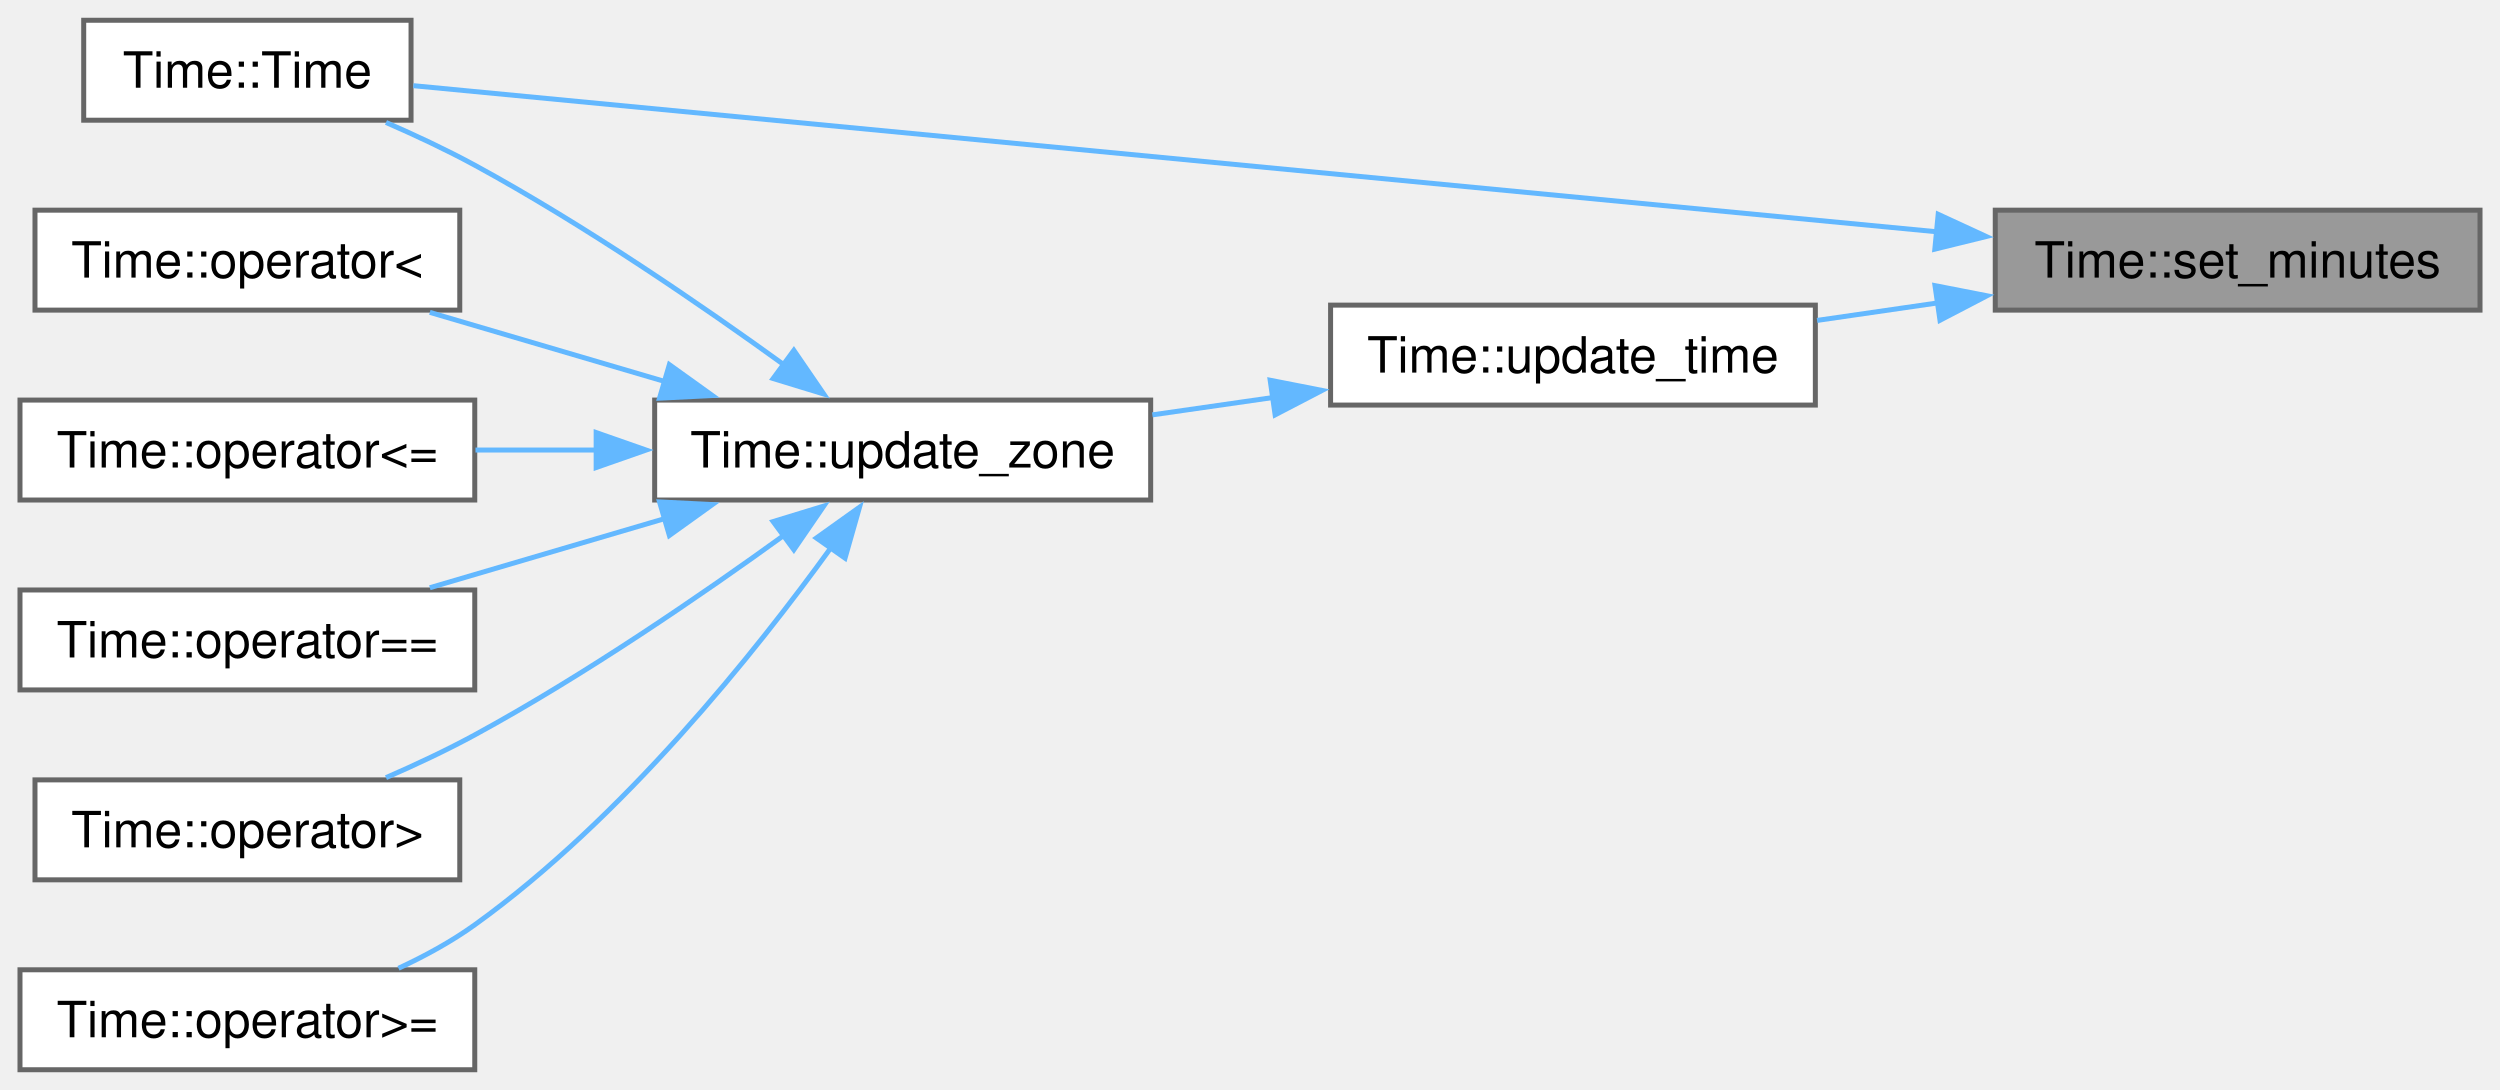
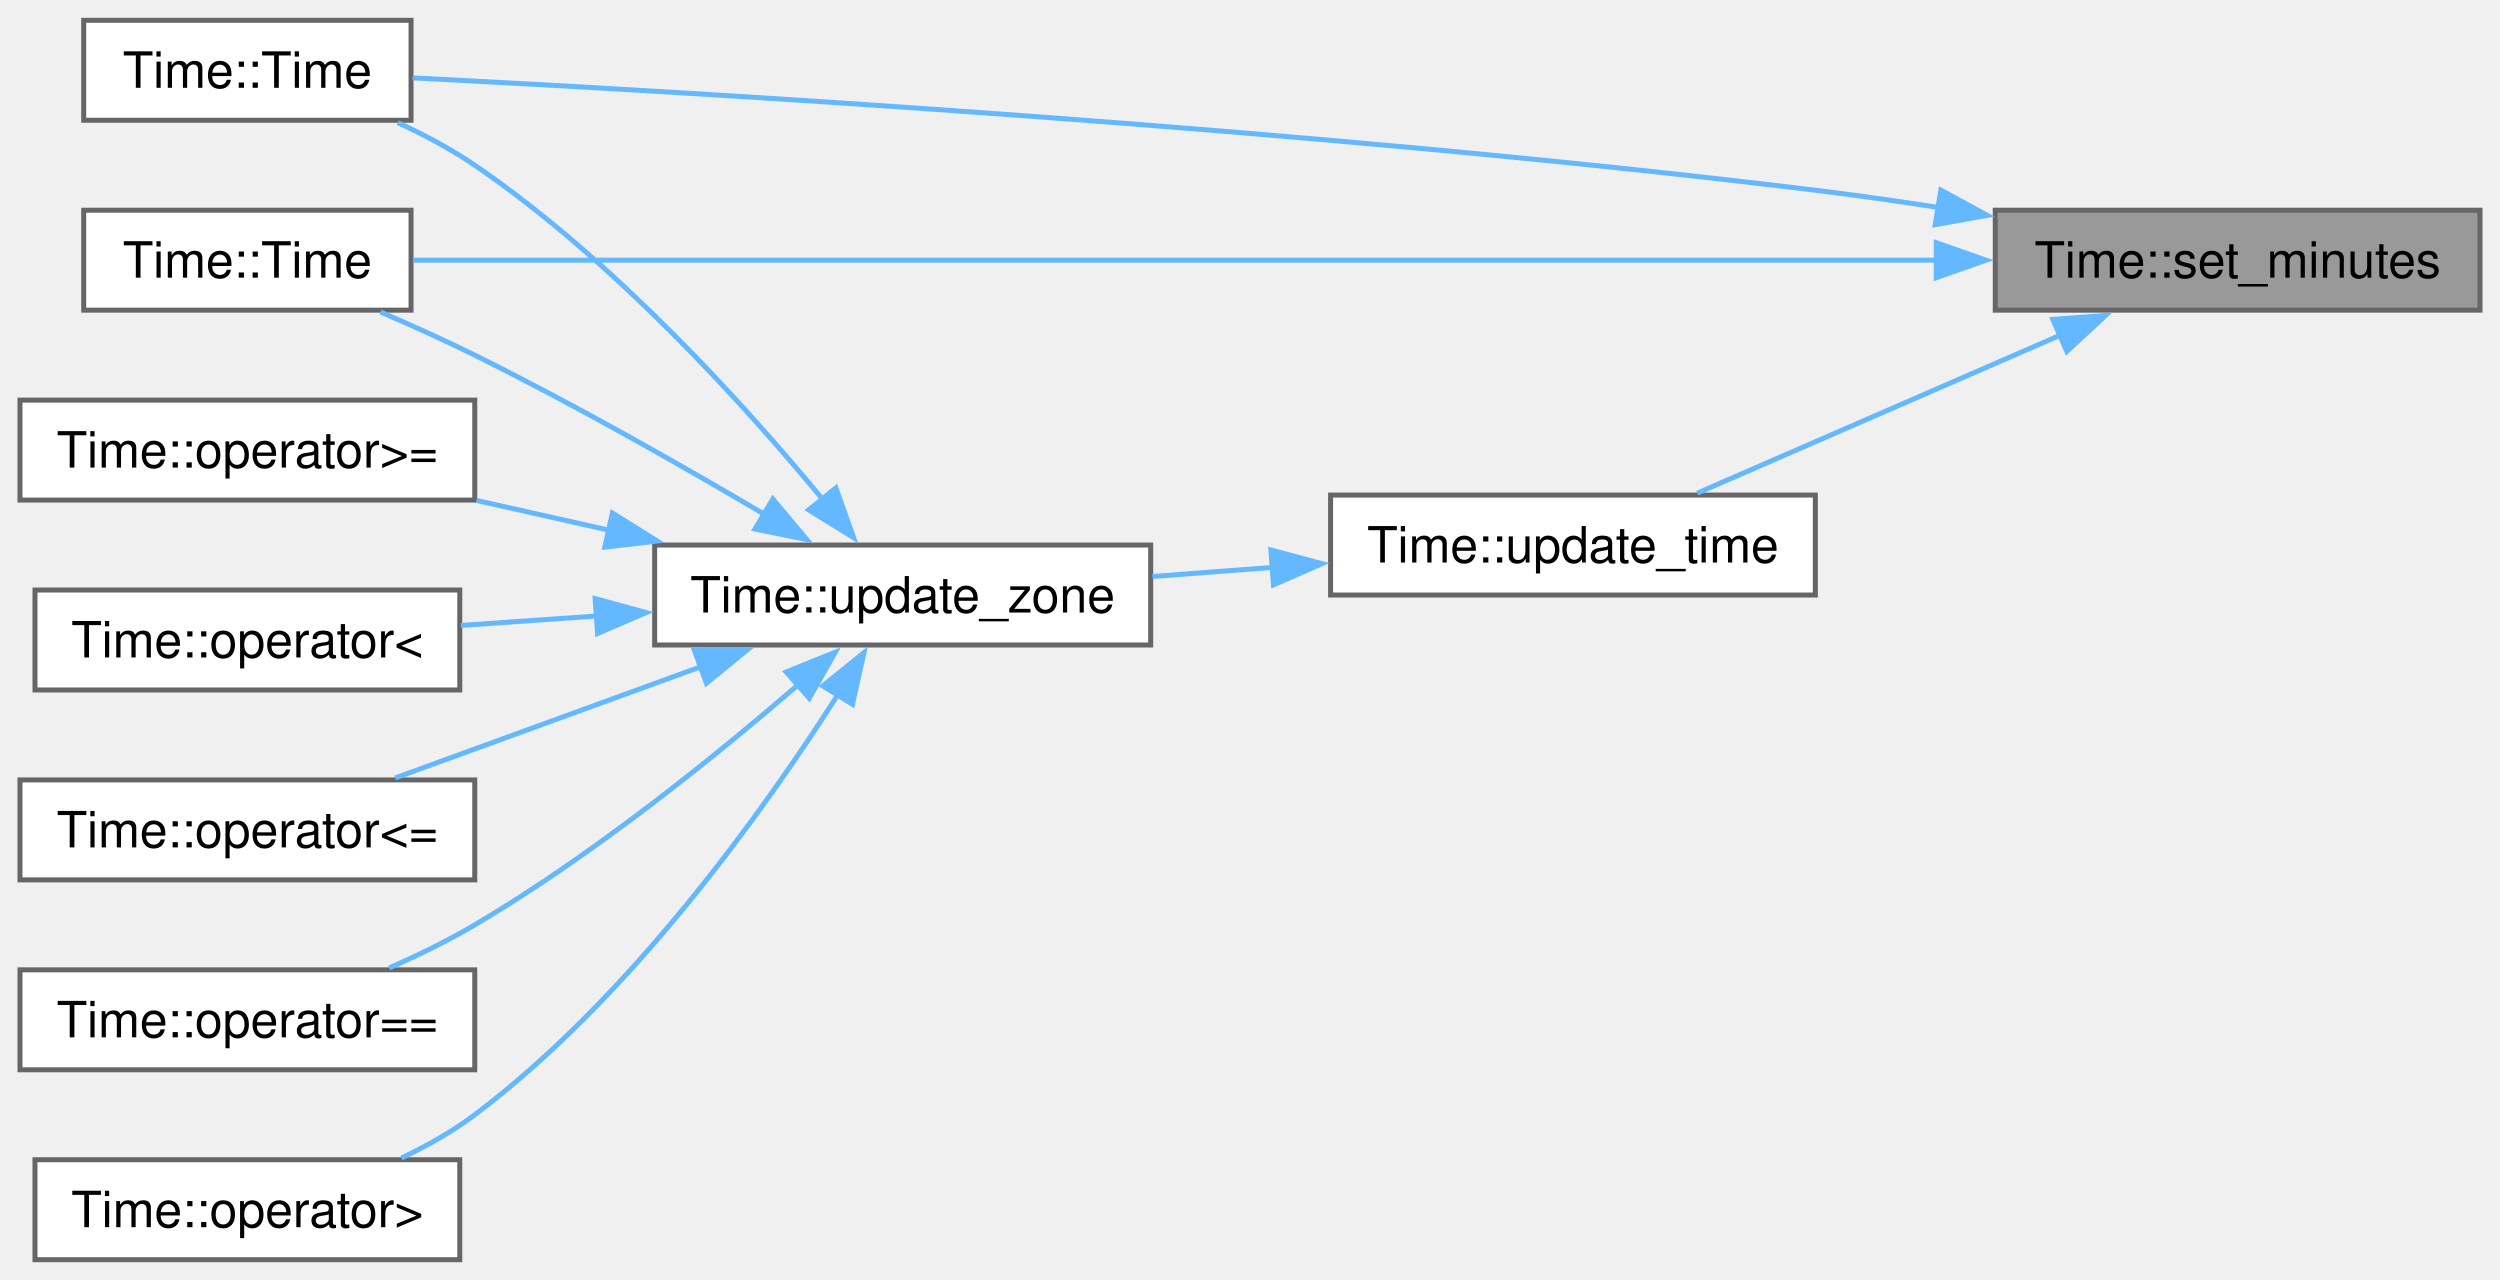
- <svg xmlns="http://www.w3.org/2000/svg" xmlns:xlink="http://www.w3.org/1999/xlink" width="500pt" height="218pt" viewBox="0.00 0.00 500.25 218.00">
-   <g id="graph0" class="graph" transform="scale(1 1) rotate(0) translate(4 214)">
+ <svg xmlns="http://www.w3.org/2000/svg" xmlns:xlink="http://www.w3.org/1999/xlink" width="500pt" height="256pt" viewBox="0.00 0.00 500.25 256.00">
+   <g id="graph0" class="graph" transform="scale(1 1) rotate(0) translate(4 252)">
    <g id="Node000001" class="node">
      <g id="a_Node000001">
        <a xlink:title="Sets the minutes of the time.">
-           <polygon fill="#999999" stroke="#666666" points="492.25,-172 395.25,-172 395.25,-152 492.25,-152 492.25,-172" />
-           <text text-anchor="middle" x="443.75" y="-158.5" font-family="Helvetica,sans-Serif" font-size="10.00">Time::set_minutes</text>
+           <polygon fill="#999999" stroke="#666666" points="492.25,-210 395.25,-210 395.25,-190 492.25,-190 492.25,-210" />
+           <text text-anchor="middle" x="443.75" y="-196.5" font-family="Helvetica,sans-Serif" font-size="10.00">Time::set_minutes</text>
        </a>
      </g>
    </g>
    <g id="Node000002" class="node">
      <g id="a_Node000002">
+         <a xlink:href="class_time.html#a1f3ef09473068d4fabab7194731522ff" target="_top" xlink:title="Constructs a Time from a string representation of the time.">
+           <polygon fill="white" stroke="#666666" points="78.25,-248 12.75,-248 12.75,-228 78.25,-228 78.25,-248" />
+           <text text-anchor="middle" x="45.5" y="-234.5" font-family="Helvetica,sans-Serif" font-size="10.00">Time::Time</text>
+         </a>
+       </g>
+     </g>
+     <g id="edge1_Node000001_Node000002" class="edge">
+       <g id="a_edge1_Node000001_Node000002">
+         <a xlink:title=" ">
+           <path fill="none" stroke="#63b8ff" d="M384,-210.53C375.71,-211.82 367.27,-213.02 359.25,-214 257.08,-226.46 135.31,-233.6 78.56,-236.49" />
+           <polygon fill="#63b8ff" stroke="#63b8ff" points="384.36,-214.02 393.67,-208.97 383.24,-207.11 384.36,-214.02" />
+         </a>
+       </g>
+     </g>
+     <g id="Node000003" class="node">
+       <g id="a_Node000003">
        <a xlink:href="class_time.html#af188ac5c1b6cb0bd774b761f0bfdc3bd" target="_top" xlink:title="Constructs a Time from hours, minutes, and seconds.">
          <polygon fill="white" stroke="#666666" points="78.25,-210 12.75,-210 12.75,-190 78.25,-190 78.25,-210" />
          <text text-anchor="middle" x="45.5" y="-196.5" font-family="Helvetica,sans-Serif" font-size="10.00">Time::Time</text>
        </a>
      </g>
    </g>
-     <g id="edge1_Node000001_Node000002" class="edge">
-       <g id="a_edge1_Node000001_Node000002">
+     <g id="edge2_Node000001_Node000003" class="edge">
+       <g id="a_edge2_Node000001_Node000003">
        <a xlink:title=" ">
-           <path fill="none" stroke="#63b8ff" d="M383.7,-167.66C298.83,-175.8 145.27,-190.53 78.71,-196.91" />
-           <polygon fill="#63b8ff" stroke="#63b8ff" points="383.83,-171.17 393.45,-166.73 383.16,-164.2 383.83,-171.17" />
+           <path fill="none" stroke="#63b8ff" d="M383.44,-200C298.52,-200 145.2,-200 78.71,-200" />
+           <polygon fill="#63b8ff" stroke="#63b8ff" points="383.44,-203.5 393.44,-200 383.44,-196.5 383.44,-203.5" />
        </a>
      </g>
    </g>
-     <g id="Node000003" class="node">
-       <g id="a_Node000003">
+     <g id="Node000004" class="node">
+       <g id="a_Node000004">
        <a xlink:href="class_time.html#a6a854d886badd1e186efeb6cbd757857" target="_top" xlink:title="Updates the time based on intervals of 15 minutes.">
          <polygon fill="white" stroke="#666666" points="359.25,-153 262.25,-153 262.25,-133 359.25,-133 359.25,-153" />
          <text text-anchor="middle" x="310.75" y="-139.5" font-family="Helvetica,sans-Serif" font-size="10.00">Time::update_time</text>
        </a>
      </g>
    </g>
-     <g id="edge2_Node000001_Node000003" class="edge">
-       <g id="a_edge2_Node000001_Node000003">
+     <g id="edge3_Node000001_Node000004" class="edge">
+       <g id="a_edge3_Node000001_Node000004">
        <a xlink:title=" ">
-           <path fill="none" stroke="#63b8ff" d="M383.78,-153.45C375.69,-152.27 367.46,-151.08 359.6,-149.94" />
-           <polygon fill="#63b8ff" stroke="#63b8ff" points="383.19,-156.9 393.59,-154.87 384.19,-149.97 383.19,-156.9" />
-         </a>
-       </g>
-     </g>
-     <g id="Node000004" class="node">
-       <g id="a_Node000004">
-         <a xlink:href="class_time.html#a9ef9536d0f26494fbaf22d9c15972c4e" target="_top" xlink:title="Updates the time zone.">
-           <polygon fill="white" stroke="#666666" points="226.25,-134 127,-134 127,-114 226.25,-114 226.25,-134" />
-           <text text-anchor="middle" x="176.62" y="-120.5" font-family="Helvetica,sans-Serif" font-size="10.00">Time::update_zone</text>
-         </a>
-       </g>
-     </g>
-     <g id="edge3_Node000003_Node000004" class="edge">
-       <g id="a_edge3_Node000003_Node000004">
-         <a xlink:title=" ">
-           <path fill="none" stroke="#63b8ff" d="M250.77,-134.52C242.69,-133.36 234.47,-132.17 226.59,-131.04" />
-           <polygon fill="#63b8ff" stroke="#63b8ff" points="250.16,-137.97 260.55,-135.93 251.15,-131.04 250.16,-137.97" />
-         </a>
-       </g>
-     </g>
-     <g id="edge9_Node000004_Node000002" class="edge">
-       <g id="a_edge9_Node000004_Node000002">
-         <a xlink:title=" ">
-           <path fill="none" stroke="#63b8ff" d="M153.12,-140.88C136.48,-152.92 112.98,-169.04 91,-181 85.39,-184.05 79.19,-186.96 73.24,-189.55" />
-           <polygon fill="#63b8ff" stroke="#63b8ff" points="154.85,-143.95 160.84,-135.21 150.7,-138.31 154.85,-143.95" />
+           <path fill="none" stroke="#63b8ff" d="M408.4,-185.06C385.51,-175.09 355.98,-162.25 335.63,-153.39" />
+           <polygon fill="#63b8ff" stroke="#63b8ff" points="406.77,-188.16 417.33,-188.94 409.56,-181.74 406.77,-188.16" />
        </a>
      </g>
    </g>
    <g id="Node000005" class="node">
      <g id="a_Node000005">
-         <a xlink:href="class_time.html#a3dee842a041ca4e8d9c1e9eb267b3801" target="_top" xlink:title=" ">
-           <polygon fill="white" stroke="#666666" points="88,-172 3,-172 3,-152 88,-152 88,-172" />
-           <text text-anchor="middle" x="45.5" y="-158.5" font-family="Helvetica,sans-Serif" font-size="10.00">Time::operator&lt;</text>
+         <a xlink:href="class_time.html#a9ef9536d0f26494fbaf22d9c15972c4e" target="_top" xlink:title="Updates the time zone.">
+           <polygon fill="white" stroke="#666666" points="226.25,-143 127,-143 127,-123 226.25,-123 226.25,-143" />
+           <text text-anchor="middle" x="176.62" y="-129.5" font-family="Helvetica,sans-Serif" font-size="10.00">Time::update_zone</text>
        </a>
      </g>
    </g>
    <g id="edge4_Node000004_Node000005" class="edge">
      <g id="a_edge4_Node000004_Node000005">
        <a xlink:title=" ">
-           <path fill="none" stroke="#63b8ff" d="M129.04,-137.71C113.53,-142.27 96.53,-147.28 82.01,-151.55" />
-           <polygon fill="#63b8ff" stroke="#63b8ff" points="129.94,-141.09 138.55,-134.91 127.97,-134.38 129.94,-141.09" />
+           <path fill="none" stroke="#63b8ff" d="M250.77,-138.54C242.69,-137.92 234.47,-137.3 226.59,-136.71" />
+           <polygon fill="#63b8ff" stroke="#63b8ff" points="250.3,-142.01 260.54,-139.28 250.83,-135.03 250.3,-142.01" />
+         </a>
+       </g>
+     </g>
+     <g id="edge10_Node000005_Node000002" class="edge">
+       <g id="a_edge10_Node000005_Node000002">
+         <a xlink:title=" ">
+           <path fill="none" stroke="#63b8ff" d="M160.56,-152.21C144.85,-171.21 118.71,-200.11 91,-219 86.28,-222.22 80.93,-225.07 75.61,-227.52" />
+           <polygon fill="#63b8ff" stroke="#63b8ff" points="163.26,-154.44 166.82,-144.46 157.81,-150.04 163.26,-154.44" />
+         </a>
+       </g>
+     </g>
+     <g id="edge11_Node000005_Node000003" class="edge">
+       <g id="a_edge11_Node000005_Node000003">
+         <a xlink:title=" ">
+           <path fill="none" stroke="#63b8ff" d="M149.24,-148.98C132.75,-158.72 110.93,-171.13 91,-181 84.98,-183.98 78.37,-186.96 72.14,-189.64" />
+           <polygon fill="#63b8ff" stroke="#63b8ff" points="150.65,-152.22 157.45,-144.09 147.07,-146.2 150.65,-152.22" />
        </a>
      </g>
    </g>
    <g id="Node000006" class="node">
      <g id="a_Node000006">
-         <a xlink:href="class_time.html#ad4f6e1d73590a2c89aa5d80813f74ab1" target="_top" xlink:title=" ">
-           <polygon fill="white" stroke="#666666" points="91,-134 0,-134 0,-114 91,-114 91,-134" />
-           <text text-anchor="middle" x="45.5" y="-120.5" font-family="Helvetica,sans-Serif" font-size="10.00">Time::operator&lt;=</text>
+         <a xlink:href="class_time.html#a3dee842a041ca4e8d9c1e9eb267b3801" target="_top" xlink:title="Compares two times for ordering.">
+           <polygon fill="white" stroke="#666666" points="88,-134 3,-134 3,-114 88,-114 88,-134" />
+           <text text-anchor="middle" x="45.5" y="-120.5" font-family="Helvetica,sans-Serif" font-size="10.00">Time::operator&lt;</text>
        </a>
      </g>
    </g>
-     <g id="edge5_Node000004_Node000006" class="edge">
-       <g id="a_edge5_Node000004_Node000006">
+     <g id="edge5_Node000005_Node000006" class="edge">
+       <g id="a_edge5_Node000005_Node000006">
        <a xlink:title=" ">
-           <path fill="none" stroke="#63b8ff" d="M115.38,-124C107.22,-124 98.96,-124 91.14,-124" />
-           <polygon fill="#63b8ff" stroke="#63b8ff" points="115.29,-127.5 125.29,-124 115.29,-120.5 115.29,-127.5" />
+           <path fill="none" stroke="#63b8ff" d="M115.62,-128.82C106.35,-128.17 96.96,-127.52 88.21,-126.91" />
+           <polygon fill="#63b8ff" stroke="#63b8ff" points="115.08,-132.29 125.3,-129.49 115.57,-125.31 115.08,-132.29" />
        </a>
      </g>
    </g>
    <g id="Node000007" class="node">
      <g id="a_Node000007">
-         <a xlink:href="class_time.html#a358022173825bc5eb75e2101df0f78e4" target="_top" xlink:title=" ">
+         <a xlink:href="class_time.html#ad4f6e1d73590a2c89aa5d80813f74ab1" target="_top" xlink:title="Compares two times for ordering.">
          <polygon fill="white" stroke="#666666" points="91,-96 0,-96 0,-76 91,-76 91,-96" />
-           <text text-anchor="middle" x="45.5" y="-82.5" font-family="Helvetica,sans-Serif" font-size="10.00">Time::operator==</text>
+           <text text-anchor="middle" x="45.5" y="-82.5" font-family="Helvetica,sans-Serif" font-size="10.00">Time::operator&lt;=</text>
        </a>
      </g>
    </g>
-     <g id="edge6_Node000004_Node000007" class="edge">
-       <g id="a_edge6_Node000004_Node000007">
+     <g id="edge6_Node000005_Node000007" class="edge">
+       <g id="a_edge6_Node000005_Node000007">
        <a xlink:title=" ">
-           <path fill="none" stroke="#63b8ff" d="M129.04,-110.29C113.53,-105.73 96.53,-100.72 82.01,-96.45" />
-           <polygon fill="#63b8ff" stroke="#63b8ff" points="127.97,-113.62 138.55,-113.09 129.94,-106.91 127.97,-113.62" />
+           <path fill="none" stroke="#63b8ff" d="M136.16,-118.63C116.44,-111.46 93.03,-102.94 75.08,-96.4" />
+           <polygon fill="#63b8ff" stroke="#63b8ff" points="134.95,-121.92 145.55,-122.05 137.35,-115.34 134.95,-121.92" />
        </a>
      </g>
    </g>
    <g id="Node000008" class="node">
      <g id="a_Node000008">
-         <a xlink:href="class_time.html#aca20d7c5d322ab8e950cddf64572a7d3" target="_top" xlink:title=" ">
-           <polygon fill="white" stroke="#666666" points="88,-58 3,-58 3,-38 88,-38 88,-58" />
-           <text text-anchor="middle" x="45.5" y="-44.5" font-family="Helvetica,sans-Serif" font-size="10.00">Time::operator&gt;</text>
+         <a xlink:href="class_time.html#a358022173825bc5eb75e2101df0f78e4" target="_top" xlink:title="Compares two times for equality.">
+           <polygon fill="white" stroke="#666666" points="91,-58 0,-58 0,-38 91,-38 91,-58" />
+           <text text-anchor="middle" x="45.5" y="-44.5" font-family="Helvetica,sans-Serif" font-size="10.00">Time::operator==</text>
        </a>
      </g>
    </g>
-     <g id="edge7_Node000004_Node000008" class="edge">
-       <g id="a_edge7_Node000004_Node000008">
+     <g id="edge7_Node000005_Node000008" class="edge">
+       <g id="a_edge7_Node000005_Node000008">
        <a xlink:title=" ">
-           <path fill="none" stroke="#63b8ff" d="M153.12,-107.12C136.48,-95.08 112.98,-78.96 91,-67 85.39,-63.95 79.19,-61.04 73.24,-58.45" />
-           <polygon fill="#63b8ff" stroke="#63b8ff" points="150.7,-109.69 160.84,-112.79 154.85,-104.05 150.7,-109.69" />
+           <path fill="none" stroke="#63b8ff" d="M156,-115.3C139.49,-101.01 114.83,-81.06 91,-67 85.65,-63.84 79.67,-60.92 73.88,-58.37" />
+           <polygon fill="#63b8ff" stroke="#63b8ff" points="153.31,-117.6 163.14,-121.57 157.94,-112.34 153.31,-117.6" />
        </a>
      </g>
    </g>
    <g id="Node000009" class="node">
      <g id="a_Node000009">
-         <a xlink:href="class_time.html#ab8785e557e3d70b465f0487ede95b996" target="_top" xlink:title=" ">
-           <polygon fill="white" stroke="#666666" points="91,-20 0,-20 0,0 91,0 91,-20" />
-           <text text-anchor="middle" x="45.5" y="-6.5" font-family="Helvetica,sans-Serif" font-size="10.00">Time::operator&gt;=</text>
+         <a xlink:href="class_time.html#aca20d7c5d322ab8e950cddf64572a7d3" target="_top" xlink:title="Compares two times for ordering.">
+           <polygon fill="white" stroke="#666666" points="88,-20 3,-20 3,0 88,0 88,-20" />
+           <text text-anchor="middle" x="45.5" y="-6.5" font-family="Helvetica,sans-Serif" font-size="10.00">Time::operator&gt;</text>
        </a>
      </g>
    </g>
-     <g id="edge8_Node000004_Node000009" class="edge">
-       <g id="a_edge8_Node000004_Node000009">
+     <g id="edge8_Node000005_Node000009" class="edge">
+       <g id="a_edge8_Node000005_Node000009">
        <a xlink:title=" ">
-           <path fill="none" stroke="#63b8ff" d="M162.37,-104.59C147.19,-83.59 120.59,-50.27 91,-29 86.36,-25.67 81.05,-22.76 75.74,-20.3" />
-           <polygon fill="#63b8ff" stroke="#63b8ff" points="159.36,-106.4 167.99,-112.56 165.09,-102.37 159.36,-106.4" />
+           <path fill="none" stroke="#63b8ff" d="M163.66,-113.06C149.03,-90.12 122.3,-52.58 91,-29 86.57,-25.66 81.47,-22.79 76.33,-20.35" />
+           <polygon fill="#63b8ff" stroke="#63b8ff" points="160.63,-114.81 168.88,-121.47 166.58,-111.12 160.63,-114.81" />
+         </a>
+       </g>
+     </g>
+     <g id="Node000010" class="node">
+       <g id="a_Node000010">
+         <a xlink:href="class_time.html#ab8785e557e3d70b465f0487ede95b996" target="_top" xlink:title="Compares two times for ordering.">
+           <polygon fill="white" stroke="#666666" points="91,-172 0,-172 0,-152 91,-152 91,-172" />
+           <text text-anchor="middle" x="45.5" y="-158.5" font-family="Helvetica,sans-Serif" font-size="10.00">Time::operator&gt;=</text>
+         </a>
+       </g>
+     </g>
+     <g id="edge9_Node000005_Node000010" class="edge">
+       <g id="a_edge9_Node000005_Node000010">
+         <a xlink:title=" ">
+           <path fill="none" stroke="#63b8ff" d="M117.87,-145.97C108.97,-147.97 99.89,-150.01 91.32,-151.93" />
+           <polygon fill="#63b8ff" stroke="#63b8ff" points="118.54,-149.41 127.53,-143.8 117.01,-142.58 118.54,-149.41" />
        </a>
      </g>
    </g>
  </g>
</svg>
